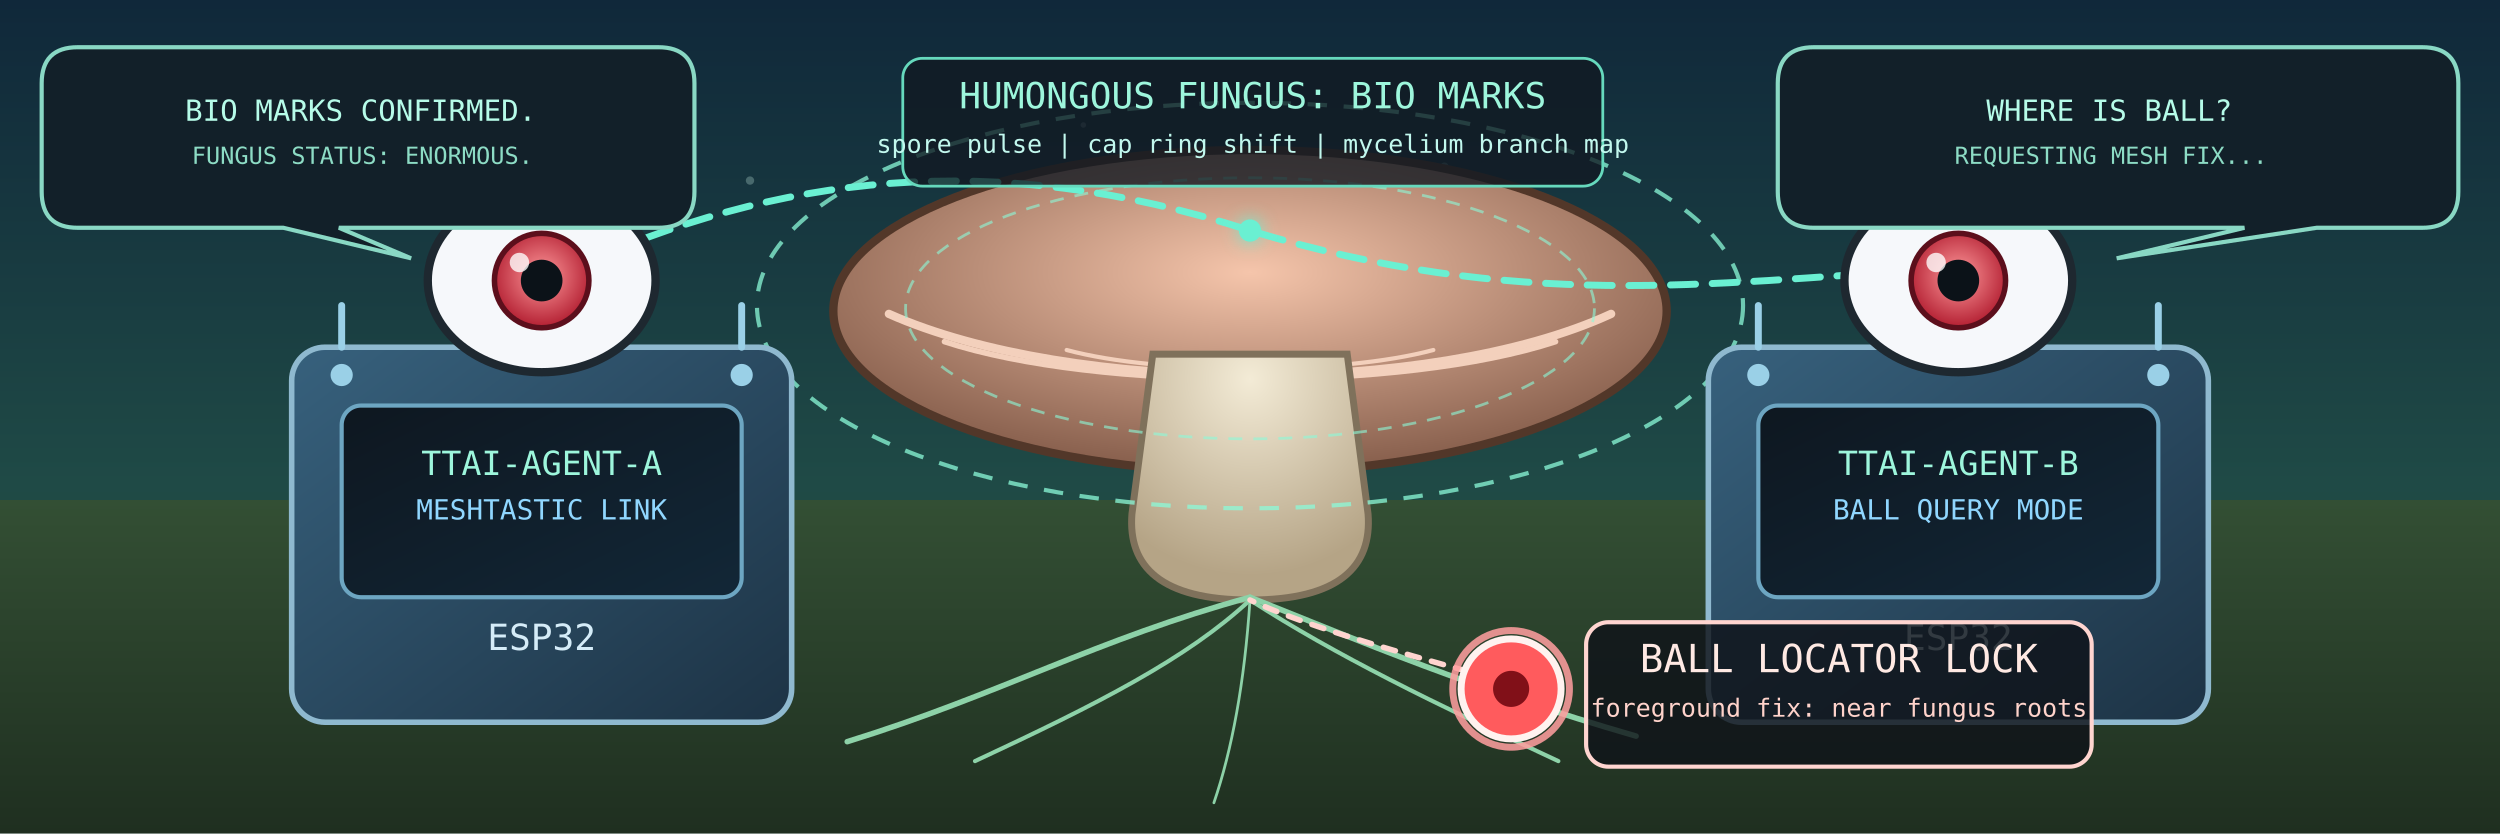
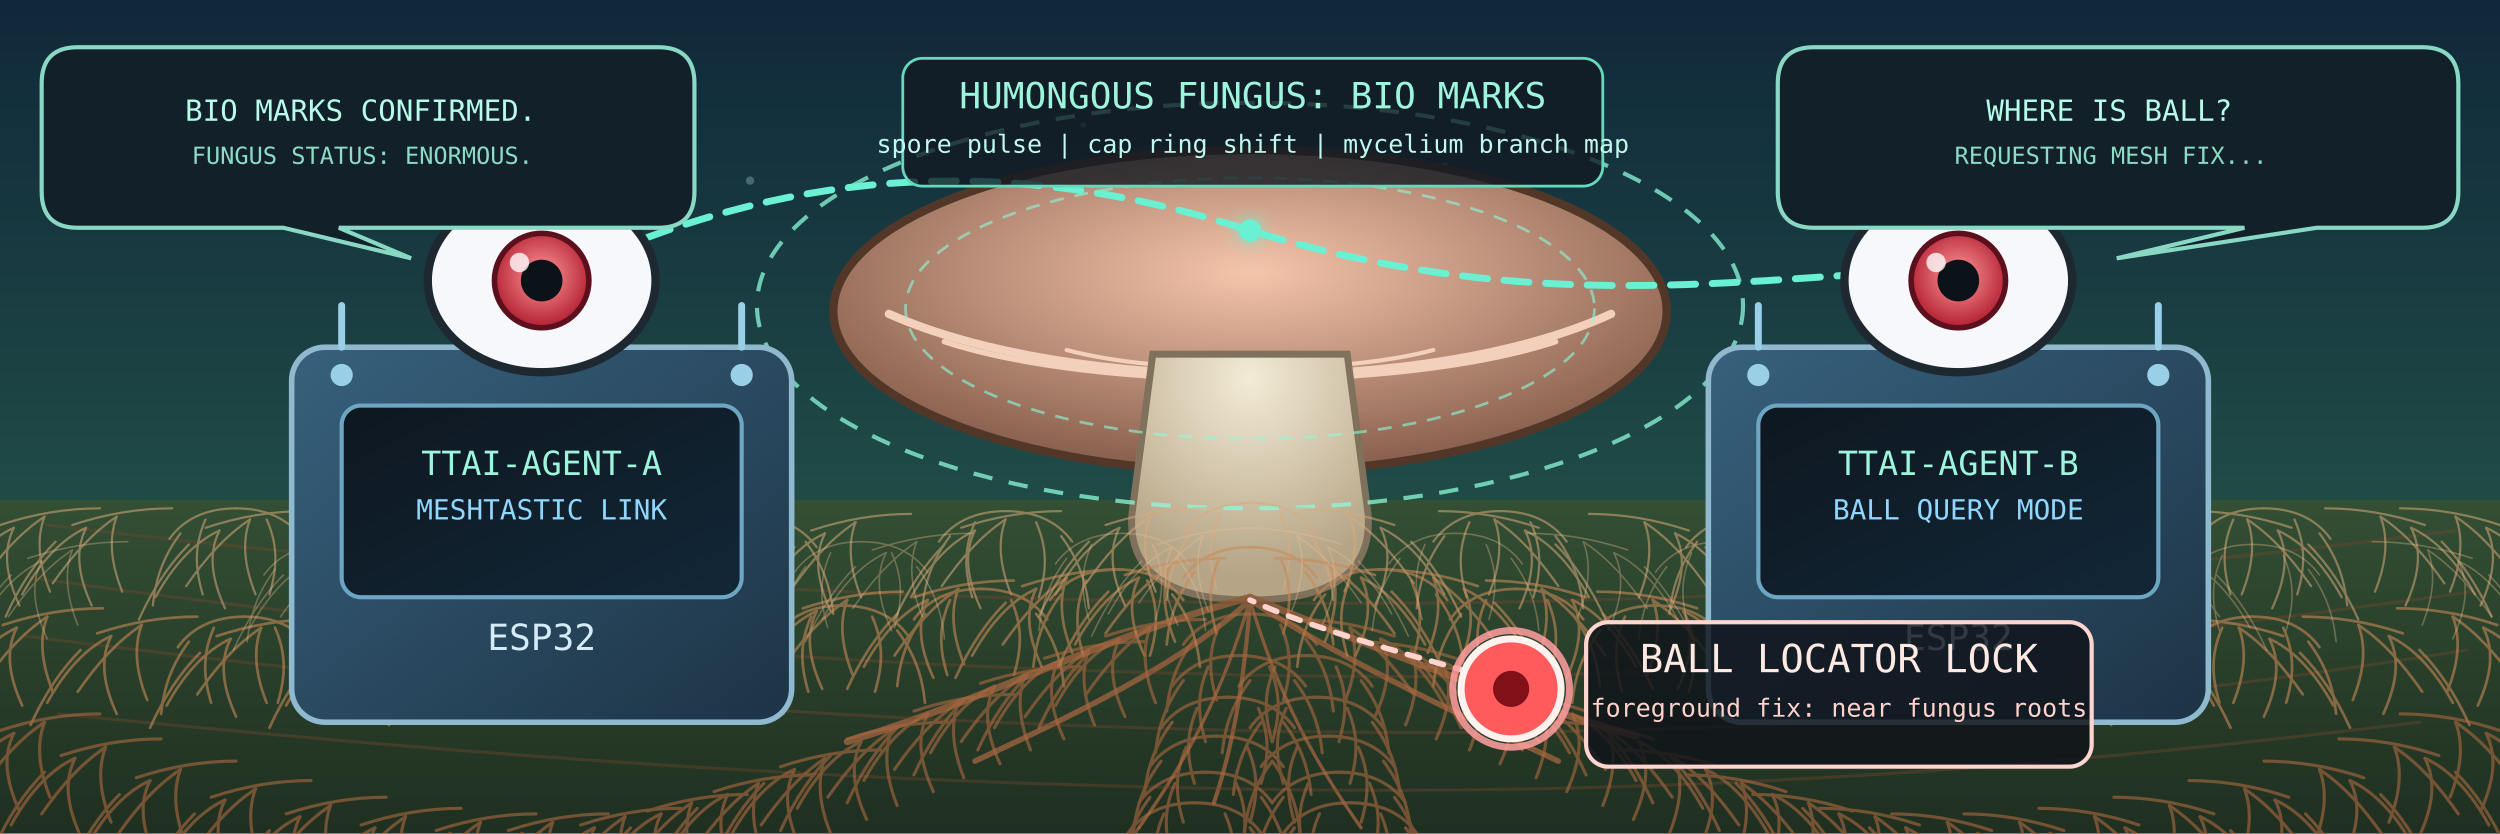
<svg xmlns="http://www.w3.org/2000/svg" viewBox="0 0 1800 600" width="1800" height="600" role="img" aria-labelledby="title desc">
  <defs>
    <linearGradient id="bgSky" x1="0" y1="0" x2="0" y2="1">
      <stop offset="0%" stop-color="#10283a" />
      <stop offset="58%" stop-color="#1f4a46" />
      <stop offset="100%" stop-color="#264132" />
    </linearGradient>
    <linearGradient id="groundGrad" x1="0" y1="0" x2="0" y2="1">
      <stop offset="0%" stop-color="#334f34" />
      <stop offset="100%" stop-color="#1f2f20" />
    </linearGradient>
    <linearGradient id="boardGrad" x1="0" y1="0" x2="1" y2="1">
      <stop offset="0%" stop-color="#37617d" />
      <stop offset="100%" stop-color="#1d3345" />
    </linearGradient>
    <linearGradient id="screenGrad" x1="0" y1="0" x2="1" y2="1">
      <stop offset="0%" stop-color="#0e1720" />
      <stop offset="100%" stop-color="#122737" />
    </linearGradient>
    <radialGradient id="irisGrad" cx="50%" cy="45%" r="62%">
      <stop offset="0%" stop-color="#ff9a9c" />
      <stop offset="100%" stop-color="#a90f24" />
    </radialGradient>
    <radialGradient id="fungusCap" cx="50%" cy="38%" r="65%">
      <stop offset="0%" stop-color="#f5c5ab" />
      <stop offset="100%" stop-color="#815947" />
    </radialGradient>
    <radialGradient id="fungusStem" cx="50%" cy="10%" r="80%">
      <stop offset="0%" stop-color="#f3ebd6" />
      <stop offset="100%" stop-color="#b5a486" />
    </radialGradient>
+     <g id="branchFanLeft" fill="none">
+       <path d="M 0 0 C -24 0 -48 4 -72 12" />
+       <path d="M -40 6 C -58 18 -72 34 -86 54" />
+       <path d="M -40 6 C -46 22 -44 40 -36 60" />
+       <path d="M -62 14 C -80 22 -96 40 -108 62" />
+       <path d="M -62 14 C -70 30 -68 48 -58 70" />
+       <path d="M -84 24 C -98 38 -110 56 -120 78" />
+     </g>
+     <g id="branchFanRight" fill="none">
+       <path d="M 0 0 C 24 0 48 4 72 12" />
+       <path d="M 40 6 C 58 18 72 34 86 54" />
+       <path d="M 40 6 C 46 22 44 40 36 60" />
+       <path d="M 62 14 C 80 22 96 40 108 62" />
+       <path d="M 62 14 C 70 30 68 48 58 70" />
+       <path d="M 84 24 C 98 38 110 56 120 78" />
+     </g>
+     <g id="branchFanDown" fill="none">
+       <path d="M 0 0 C -22 0 -38 8 -48 22" />
+       <path d="M 0 0 C 22 0 38 8 48 22" />
+       <path d="M -22 8 C -30 26 -30 42 -24 62" />
+       <path d="M 22 8 C 30 26 30 42 24 62" />
+       <path d="M -40 18 C -52 34 -58 50 -60 70" />
+       <path d="M 40 18 C 52 34 58 50 60 70" />
+     </g>
    <filter id="softGlow" x="-40%" y="-40%" width="180%" height="180%">
      <feGaussianBlur stdDeviation="6" result="blur" />
      <feMerge>
        <feMergeNode in="blur" />
        <feMergeNode in="SourceGraphic" />
      </feMerge>
    </filter>
  </defs>
  <rect x="0" y="0" width="1800" height="600" fill="url(#bgSky)" />
  <rect x="0" y="360" width="1800" height="240" fill="url(#groundGrad)" />
  <g opacity="0.26">
    <circle cx="180" cy="115" r="3" fill="#d8fff2" />
    <circle cx="320" cy="80" r="2" fill="#d8fff2" />
    <circle cx="540" cy="130" r="3" fill="#d8fff2" />
    <circle cx="780" cy="90" r="2" fill="#d8fff2" />
    <circle cx="1040" cy="120" r="3" fill="#d8fff2" />
    <circle cx="1320" cy="75" r="2" fill="#d8fff2" />
    <circle cx="1570" cy="110" r="3" fill="#d8fff2" />
  </g>
  <g id="fungus-center">
    <ellipse cx="900" cy="224" rx="300" ry="116" fill="url(#fungusCap)" stroke="#523729" stroke-width="6" />
    <path d="M 640 226 C 770 284 1030 286 1160 226" fill="none" stroke="#f3d0bc" stroke-width="6" stroke-linecap="round" />
    <path d="M 680 246 C 790 282 1010 282 1120 246" fill="none" stroke="#f3d0bc" stroke-width="4" stroke-linecap="round" />
    <path d="M 768 252 C 835 270 965 270 1032 252" fill="none" stroke="#f3d0bc" stroke-width="3" stroke-linecap="round" />
    <path d="M 830 255 L 815 370 C 812 408 836 432 900 432 C 964 432 988 408 985 370 L 970 255 Z" fill="url(#fungusStem)" stroke="#7f715b" stroke-width="5" />
    <ellipse cx="900" cy="220" rx="355" ry="146" fill="none" stroke="#8bfad8" stroke-width="3" stroke-dasharray="14 12" opacity="0.75">
      <animate attributeName="stroke-dashoffset" values="0;-52" dur="6s" repeatCount="indefinite" />
    </ellipse>
    <ellipse cx="900" cy="222" rx="248" ry="94" fill="none" stroke="#8bfad8" stroke-width="2" stroke-dasharray="10 8" opacity="0.6">
      <animate attributeName="stroke-dashoffset" values="0;42" dur="5s" repeatCount="indefinite" />
    </ellipse>
  </g>
-   <g id="mycelium" fill="none" stroke="#8dd2a8" stroke-linecap="round">
-     <path d="M 900 430 C 790 460 720 500 610 534" stroke-width="4" />
-     <path d="M 900 430 C 980 462 1060 496 1178 530" stroke-width="4" />
-     <path d="M 900 432 C 855 474 790 507 702 548" stroke-width="3" />
-     <path d="M 900 432 C 962 472 1032 506 1122 548" stroke-width="3" />
-     <path d="M 900 432 C 896 492 887 540 874 578" stroke-width="2" />
+   <g id="mycelium" fill="none" stroke-linecap="round">
+     <g id="mycelium-trunks" stroke="#8e5d3c" opacity="0.9">
+       <path d="M 900 430 C 790 460 720 500 610 534" stroke-width="5" />
+       <path d="M 900 430 C 980 462 1060 496 1178 530" stroke-width="5" />
+       <path d="M 900 432 C 855 474 790 507 702 548" stroke-width="4" />
+       <path d="M 900 432 C 962 472 1032 506 1122 548" stroke-width="4" />
+       <path d="M 900 432 C 896 492 887 540 874 578" stroke-width="3" />
+       <path d="M 900 432 C 880 500 854 548 820 596" stroke-width="2.4" />
+       <path d="M 900 432 C 920 500 946 548 980 596" stroke-width="2.4" />
+     </g>
+     <g id="mycelium-cross-links" stroke="#73472e" stroke-width="2.2" opacity="0.38">
+       <path d="M 34 378 C 284 408 548 430 900 434 C 1256 438 1538 412 1768 382" />
+       <path d="M 22 416 C 250 448 522 478 898 486 C 1278 494 1550 458 1780 426" />
+       <path d="M 18 458 C 274 490 540 518 896 526 C 1272 534 1526 508 1776 468" />
+       <path d="M 42 514 C 302 540 566 562 890 568 C 1216 574 1480 552 1742 520" />
+     </g>
+     <g id="mycelium-web-top" stroke="#d9aa7b" stroke-width="1.6" opacity="0.54">
+       <use href="#branchFanLeft" transform="translate(868 366)" />
+       <use href="#branchFanLeft" transform="translate(764 368)" />
+       <use href="#branchFanLeft" transform="translate(656 370)" />
+       <use href="#branchFanLeft" transform="translate(548 372)" />
+       <use href="#branchFanLeft" transform="translate(438 372)" />
+       <use href="#branchFanLeft" transform="translate(330 370)" />
+       <use href="#branchFanLeft" transform="translate(220 368)" />
+       <use href="#branchFanLeft" transform="translate(124 366)" />
+       <use href="#branchFanLeft" transform="translate(72 366)" />
+       <use href="#branchFanRight" transform="translate(932 366)" />
+       <use href="#branchFanRight" transform="translate(1036 368)" />
+       <use href="#branchFanRight" transform="translate(1144 370)" />
+       <use href="#branchFanRight" transform="translate(1252 372)" />
+       <use href="#branchFanRight" transform="translate(1362 372)" />
+       <use href="#branchFanRight" transform="translate(1470 370)" />
+       <use href="#branchFanRight" transform="translate(1578 368)" />
+       <use href="#branchFanRight" transform="translate(1674 366)" />
+       <use href="#branchFanRight" transform="translate(1728 366)" />
+       <use href="#branchFanDown" transform="translate(900 362)" />
+       <use href="#branchFanDown" transform="translate(724 368)" />
+       <use href="#branchFanDown" transform="translate(540 372)" />
+       <use href="#branchFanDown" transform="translate(356 370)" />
+       <use href="#branchFanDown" transform="translate(170 366)" />
+       <use href="#branchFanDown" transform="translate(1080 368)" />
+       <use href="#branchFanDown" transform="translate(1262 372)" />
+       <use href="#branchFanDown" transform="translate(1446 370)" />
+       <use href="#branchFanDown" transform="translate(1630 366)" />
+     </g>
+     <g id="mycelium-web-mid" stroke="#c98a58" stroke-width="1.95" opacity="0.58">
+       <use href="#branchFanLeft" transform="translate(882 402)" />
+       <use href="#branchFanLeft" transform="translate(808 410)" />
+       <use href="#branchFanLeft" transform="translate(730 418)" />
+       <use href="#branchFanLeft" transform="translate(650 426)" />
+       <use href="#branchFanLeft" transform="translate(568 434)" />
+       <use href="#branchFanLeft" transform="translate(484 440)" />
+       <use href="#branchFanLeft" transform="translate(400 444)" />
+       <use href="#branchFanLeft" transform="translate(314 446)" />
+       <use href="#branchFanLeft" transform="translate(228 446)" />
+       <use href="#branchFanLeft" transform="translate(142 444)" />
+       <use href="#branchFanLeft" transform="translate(74 438)" />
+       <use href="#branchFanRight" transform="translate(918 402)" />
+       <use href="#branchFanRight" transform="translate(992 410)" />
+       <use href="#branchFanRight" transform="translate(1070 418)" />
+       <use href="#branchFanRight" transform="translate(1150 426)" />
+       <use href="#branchFanRight" transform="translate(1232 434)" />
+       <use href="#branchFanRight" transform="translate(1316 440)" />
+       <use href="#branchFanRight" transform="translate(1400 444)" />
+       <use href="#branchFanRight" transform="translate(1486 446)" />
+       <use href="#branchFanRight" transform="translate(1572 446)" />
+       <use href="#branchFanRight" transform="translate(1658 444)" />
+       <use href="#branchFanRight" transform="translate(1726 438)" />
+       <use href="#branchFanDown" transform="translate(900 394)" />
+       <use href="#branchFanDown" transform="translate(804 410)" />
+       <use href="#branchFanDown" transform="translate(706 424)" />
+       <use href="#branchFanDown" transform="translate(606 436)" />
+       <use href="#branchFanDown" transform="translate(504 444)" />
+       <use href="#branchFanDown" transform="translate(396 448)" />
+       <use href="#branchFanDown" transform="translate(286 448)" />
+       <use href="#branchFanDown" transform="translate(176 444)" />
+       <use href="#branchFanDown" transform="translate(994 410)" />
+       <use href="#branchFanDown" transform="translate(1092 424)" />
+       <use href="#branchFanDown" transform="translate(1192 436)" />
+       <use href="#branchFanDown" transform="translate(1294 444)" />
+       <use href="#branchFanDown" transform="translate(1402 448)" />
+       <use href="#branchFanDown" transform="translate(1512 448)" />
+       <use href="#branchFanDown" transform="translate(1622 444)" />
+     </g>
+     <g id="mycelium-web-deep" stroke="#a8673f" stroke-width="2.25" opacity="0.62">
+       <use href="#branchFanLeft" transform="translate(868 446)" />
+       <use href="#branchFanLeft" transform="translate(824 462)" />
+       <use href="#branchFanLeft" transform="translate(778 480)" />
+       <use href="#branchFanLeft" transform="translate(730 500)" />
+       <use href="#branchFanLeft" transform="translate(682 520)" />
+       <use href="#branchFanLeft" transform="translate(634 540)" />
+       <use href="#branchFanLeft" transform="translate(586 558)" />
+       <use href="#branchFanLeft" transform="translate(538 572)" />
+       <use href="#branchFanLeft" transform="translate(490 582)" />
+       <use href="#branchFanLeft" transform="translate(438 586)" />
+       <use href="#branchFanLeft" transform="translate(386 586)" />
+       <use href="#branchFanLeft" transform="translate(332 582)" />
+       <use href="#branchFanLeft" transform="translate(278 574)" />
+       <use href="#branchFanLeft" transform="translate(224 562)" />
+       <use href="#branchFanLeft" transform="translate(170 548)" />
+       <use href="#branchFanLeft" transform="translate(116 532)" />
+       <use href="#branchFanLeft" transform="translate(72 514)" />
+       <use href="#branchFanRight" transform="translate(932 446)" />
+       <use href="#branchFanRight" transform="translate(976 462)" />
+       <use href="#branchFanRight" transform="translate(1022 480)" />
+       <use href="#branchFanRight" transform="translate(1070 500)" />
+       <use href="#branchFanRight" transform="translate(1118 520)" />
+       <use href="#branchFanRight" transform="translate(1166 540)" />
+       <use href="#branchFanRight" transform="translate(1214 558)" />
+       <use href="#branchFanRight" transform="translate(1262 572)" />
+       <use href="#branchFanRight" transform="translate(1310 582)" />
+       <use href="#branchFanRight" transform="translate(1362 586)" />
+       <use href="#branchFanRight" transform="translate(1414 586)" />
+       <use href="#branchFanRight" transform="translate(1468 582)" />
+       <use href="#branchFanRight" transform="translate(1522 574)" />
+       <use href="#branchFanRight" transform="translate(1576 562)" />
+       <use href="#branchFanRight" transform="translate(1630 548)" />
+       <use href="#branchFanRight" transform="translate(1684 532)" />
+       <use href="#branchFanRight" transform="translate(1728 514)" />
+       <use href="#branchFanDown" transform="translate(900 442)" />
+       <use href="#branchFanDown" transform="translate(892 472)" />
+       <use href="#branchFanDown" transform="translate(884 502)" />
+       <use href="#branchFanDown" transform="translate(876 530)" />
+       <use href="#branchFanDown" transform="translate(868 556)" />
+       <use href="#branchFanDown" transform="translate(860 578)" />
+       <use href="#branchFanDown" transform="translate(940 472)" />
+       <use href="#branchFanDown" transform="translate(948 502)" />
+       <use href="#branchFanDown" transform="translate(956 530)" />
+       <use href="#branchFanDown" transform="translate(964 556)" />
+       <use href="#branchFanDown" transform="translate(972 578)" />
+     </g>
+     <g id="mycelium-capillary" stroke="#efbf93" stroke-width="1.15" opacity="0.34">
+       <use href="#branchFanLeft" transform="translate(906 380)" />
+       <use href="#branchFanLeft" transform="translate(700 384)" />
+       <use href="#branchFanLeft" transform="translate(494 388)" />
+       <use href="#branchFanLeft" transform="translate(288 390)" />
+       <use href="#branchFanLeft" transform="translate(92 390)" />
+       <use href="#branchFanRight" transform="translate(894 380)" />
+       <use href="#branchFanRight" transform="translate(1100 384)" />
+       <use href="#branchFanRight" transform="translate(1306 388)" />
+       <use href="#branchFanRight" transform="translate(1512 390)" />
+       <use href="#branchFanRight" transform="translate(1708 390)" />
+       <use href="#branchFanDown" transform="translate(808 384)" />
+       <use href="#branchFanDown" transform="translate(620 390)" />
+       <use href="#branchFanDown" transform="translate(430 392)" />
+       <use href="#branchFanDown" transform="translate(238 392)" />
+       <use href="#branchFanDown" transform="translate(1048 384)" />
+       <use href="#branchFanDown" transform="translate(1240 390)" />
+       <use href="#branchFanDown" transform="translate(1430 392)" />
+       <use href="#branchFanDown" transform="translate(1622 392)" />
+     </g>
  </g>
  <g id="mesh-link" fill="none" stroke="#6af0d2" stroke-width="5" stroke-linecap="round" stroke-dasharray="18 12">
    <path d="M 410 194 C 560 126 714 106 900 166 C 1092 224 1230 204 1390 194">
      <animate attributeName="stroke-dashoffset" values="0;-60" dur="2.4s" repeatCount="indefinite" />
    </path>
  </g>
  <g fill="#6af0d2" filter="url(#softGlow)">
    <circle cx="410" cy="194" r="8" />
    <circle cx="900" cy="166" r="8" />
    <circle cx="1390" cy="194" r="8" />
  </g>
  <g id="left-node" transform="translate(210 250)">
    <rect x="0" y="0" width="360" height="270" rx="24" fill="url(#boardGrad)" stroke="#8fb9cf" stroke-width="4" />
    <rect x="36" y="42" width="288" height="138" rx="14" fill="url(#screenGrad)" stroke="#6da6c2" stroke-width="3" />
    <circle cx="36" cy="20" r="8" fill="#9ad0e7" />
    <circle cx="324" cy="20" r="8" fill="#9ad0e7" />
    <line x1="36" y1="-30" x2="36" y2="0" stroke="#9ad0e7" stroke-width="5" stroke-linecap="round" />
    <line x1="324" y1="-30" x2="324" y2="0" stroke="#9ad0e7" stroke-width="5" stroke-linecap="round" />
    <text x="180" y="92" font-size="24" fill="#9df6dc" text-anchor="middle" font-family="monospace">TTAI-AGENT-A</text>
    <text x="180" y="124" font-size="20" fill="#90d7ff" text-anchor="middle" font-family="monospace">MESHTASTIC LINK</text>
    <text x="180" y="218" font-size="26" fill="#d5ecf8" text-anchor="middle" font-family="monospace">ESP32</text>
    <g transform="translate(180 -48)">
      <ellipse cx="0" cy="0" rx="82" ry="66" fill="#f6f8fb" stroke="#1e2830" stroke-width="6" />
      <ellipse cx="0" cy="0" rx="34" ry="34" fill="url(#irisGrad)" stroke="#5c0f1c" stroke-width="4" />
      <circle cx="0" cy="0" r="15" fill="#0b1218" />
      <circle cx="-16" cy="-13" r="7" fill="#ffffff" fill-opacity="0.78" />
      <animateTransform attributeName="transform" type="translate" values="180 -48;180 -52;180 -48" dur="2.6s" repeatCount="indefinite" />
    </g>
  </g>
  <g id="right-node" transform="translate(1230 250)">
    <rect x="0" y="0" width="360" height="270" rx="24" fill="url(#boardGrad)" stroke="#8fb9cf" stroke-width="4" />
    <rect x="36" y="42" width="288" height="138" rx="14" fill="url(#screenGrad)" stroke="#6da6c2" stroke-width="3" />
    <circle cx="36" cy="20" r="8" fill="#9ad0e7" />
    <circle cx="324" cy="20" r="8" fill="#9ad0e7" />
    <line x1="36" y1="-30" x2="36" y2="0" stroke="#9ad0e7" stroke-width="5" stroke-linecap="round" />
    <line x1="324" y1="-30" x2="324" y2="0" stroke="#9ad0e7" stroke-width="5" stroke-linecap="round" />
    <text x="180" y="92" font-size="24" fill="#9df6dc" text-anchor="middle" font-family="monospace">TTAI-AGENT-B</text>
    <text x="180" y="124" font-size="20" fill="#90d7ff" text-anchor="middle" font-family="monospace">BALL QUERY MODE</text>
    <text x="180" y="218" font-size="26" fill="#d5ecf8" text-anchor="middle" font-family="monospace">ESP32</text>
    <g transform="translate(180 -48)">
      <ellipse cx="0" cy="0" rx="82" ry="66" fill="#f6f8fb" stroke="#1e2830" stroke-width="6" />
      <ellipse cx="0" cy="0" rx="34" ry="34" fill="url(#irisGrad)" stroke="#5c0f1c" stroke-width="4" />
      <circle cx="0" cy="0" r="15" fill="#0b1218" />
      <circle cx="-16" cy="-13" r="7" fill="#ffffff" fill-opacity="0.78" />
      <animateTransform attributeName="transform" type="translate" values="180 -48;180 -44;180 -48" dur="2.2s" repeatCount="indefinite" />
    </g>
  </g>
  <g id="bio-marks-labels" font-family="monospace">
    <rect x="650" y="42" width="504" height="92" rx="14" fill="#111922" fill-opacity="0.78" stroke="#66d9bd" stroke-width="2" />
    <text x="902" y="78" text-anchor="middle" fill="#9df6dc" font-size="26">HUMONGOUS FUNGUS: BIO MARKS</text>
    <text x="902" y="110" text-anchor="middle" fill="#c2f8ee" font-size="18">spore pulse | cap ring shift | mycelium branch map</text>
  </g>
  <g id="left-bubble" font-family="monospace">
    <animateTransform attributeName="transform" type="translate" values="0 0;0 -4;0 0" dur="4.2s" repeatCount="indefinite" />
    <path d="M 56 34 L 474 34 Q 500 34 500 60 L 500 138 Q 500 164 474 164 L 244 164 L 296 186 L 204 164 L 56 164 Q 30 164 30 138 L 30 60 Q 30 34 56 34 Z" fill="#122029" stroke="#89d8c4" stroke-width="3" />
    <text x="266" y="87" text-anchor="middle" fill="#b6fce9" font-size="21" opacity="1">BIO MARKS CONFIRMED.
      <animate attributeName="opacity" values="1;1;0;0;0;1" keyTimes="0;0.32;0.33;0.66;0.99;1" dur="9s" repeatCount="indefinite" />
    </text>
    <text x="266" y="118" text-anchor="middle" fill="#8ddcc5" font-size="17" opacity="1">FUNGUS STATUS: ENORMOUS.
      <animate attributeName="opacity" values="1;1;0;0;0;1" keyTimes="0;0.32;0.33;0.66;0.99;1" dur="9s" repeatCount="indefinite" />
    </text>
    <text x="266" y="87" text-anchor="middle" fill="#b6fce9" font-size="21" opacity="0">DOES BALL PAY RENT HERE?
      <animate attributeName="opacity" values="0;0;1;1;0;0" keyTimes="0;0.32;0.33;0.66;0.67;1" dur="9s" repeatCount="indefinite" />
    </text>
    <text x="266" y="118" text-anchor="middle" fill="#8ddcc5" font-size="17" opacity="0">MYCELIUM SAYS MAYBE.
      <animate attributeName="opacity" values="0;0;1;1;0;0" keyTimes="0;0.32;0.33;0.66;0.67;1" dur="9s" repeatCount="indefinite" />
    </text>
    <text x="266" y="87" text-anchor="middle" fill="#b6fce9" font-size="21" opacity="0">HOLDING LAUGH.EXE
      <animate attributeName="opacity" values="0;0;0;0;1;1" keyTimes="0;0.66;0.67;0.68;0.99;1" dur="9s" repeatCount="indefinite" />
    </text>
    <text x="266" y="118" text-anchor="middle" fill="#8ddcc5" font-size="17" opacity="0">SCAN CONTINUES...
      <animate attributeName="opacity" values="0;0;0;0;1;1" keyTimes="0;0.66;0.67;0.68;0.99;1" dur="9s" repeatCount="indefinite" />
    </text>
  </g>
  <g id="right-bubble" font-family="monospace">
    <animateTransform attributeName="transform" type="translate" values="0 0;0 -5;0 0" dur="3.8s" repeatCount="indefinite" />
    <path d="M 1306 34 L 1744 34 Q 1770 34 1770 60 L 1770 138 Q 1770 164 1744 164 L 1668 164 L 1524 186 L 1616 164 L 1306 164 Q 1280 164 1280 138 L 1280 60 Q 1280 34 1306 34 Z" fill="#122029" stroke="#89d8c4" stroke-width="3" />
    <text x="1525" y="87" text-anchor="middle" fill="#b6fce9" font-size="21" opacity="1">WHERE IS BALL?
      <animate attributeName="opacity" values="1;1;0;0;0;1" keyTimes="0;0.32;0.33;0.66;0.99;1" dur="9s" repeatCount="indefinite" />
    </text>
    <text x="1525" y="118" text-anchor="middle" fill="#8ddcc5" font-size="17" opacity="1">REQUESTING MESH FIX...
      <animate attributeName="opacity" values="1;1;0;0;0;1" keyTimes="0;0.32;0.33;0.66;0.99;1" dur="9s" repeatCount="indefinite" />
    </text>
    <text x="1525" y="87" text-anchor="middle" fill="#b6fce9" font-size="21" opacity="0">PING RETURN: ROOT ZONE.
      <animate attributeName="opacity" values="0;0;1;1;0;0" keyTimes="0;0.32;0.33;0.66;0.67;1" dur="9s" repeatCount="indefinite" />
    </text>
    <text x="1525" y="118" text-anchor="middle" fill="#8ddcc5" font-size="17" opacity="0">ALSO: 12 CONFUSED SPORES.
      <animate attributeName="opacity" values="0;0;1;1;0;0" keyTimes="0;0.32;0.33;0.66;0.67;1" dur="9s" repeatCount="indefinite" />
    </text>
    <text x="1525" y="87" text-anchor="middle" fill="#b6fce9" font-size="21" opacity="0">BALL ACQUIRED. DIGNITY?
      <animate attributeName="opacity" values="0;0;0;0;1;1" keyTimes="0;0.66;0.67;0.68;0.99;1" dur="9s" repeatCount="indefinite" />
    </text>
    <text x="1525" y="118" text-anchor="middle" fill="#8ddcc5" font-size="17" opacity="0">DIGNITY NOT FOUND.
      <animate attributeName="opacity" values="0;0;0;0;1;1" keyTimes="0;0.66;0.67;0.68;0.99;1" dur="9s" repeatCount="indefinite" />
    </text>
  </g>
  <g id="ball-locator-foreground" transform="translate(1088 496)">
    <path d="M -14 -8 C -96 -30 -154 -48 -188 -64" fill="none" stroke="#ffd4cf" stroke-width="4" stroke-linecap="round" stroke-dasharray="9 9">
      <animate attributeName="stroke-dashoffset" values="0;-36" dur="1.8s" repeatCount="indefinite" />
    </path>
    <circle cx="0" cy="0" r="36" fill="#ff5b5d" stroke="#fff2ef" stroke-width="5" />
    <circle cx="0" cy="0" r="13" fill="#811018" />
    <circle cx="0" cy="0" r="42" fill="none" stroke="#ff9e9f" stroke-width="5" opacity="0.86">
      <animate attributeName="r" values="42;66;42" dur="2.2s" repeatCount="indefinite" />
      <animate attributeName="opacity" values="0.9;0.22;0.9" dur="2.2s" repeatCount="indefinite" />
    </circle>
    <rect x="54" y="-48" width="364" height="104" rx="16" fill="#0f1319" fill-opacity="0.82" stroke="#ffd5d0" stroke-width="3" />
    <text x="236" y="-12" font-family="monospace" font-size="28" text-anchor="middle" fill="#ffe9e3">BALL LOCATOR LOCK</text>
    <text x="236" y="20" font-family="monospace" font-size="18" text-anchor="middle" fill="#ffd3cb">foreground fix: near fungus roots</text>
  </g>
</svg>
